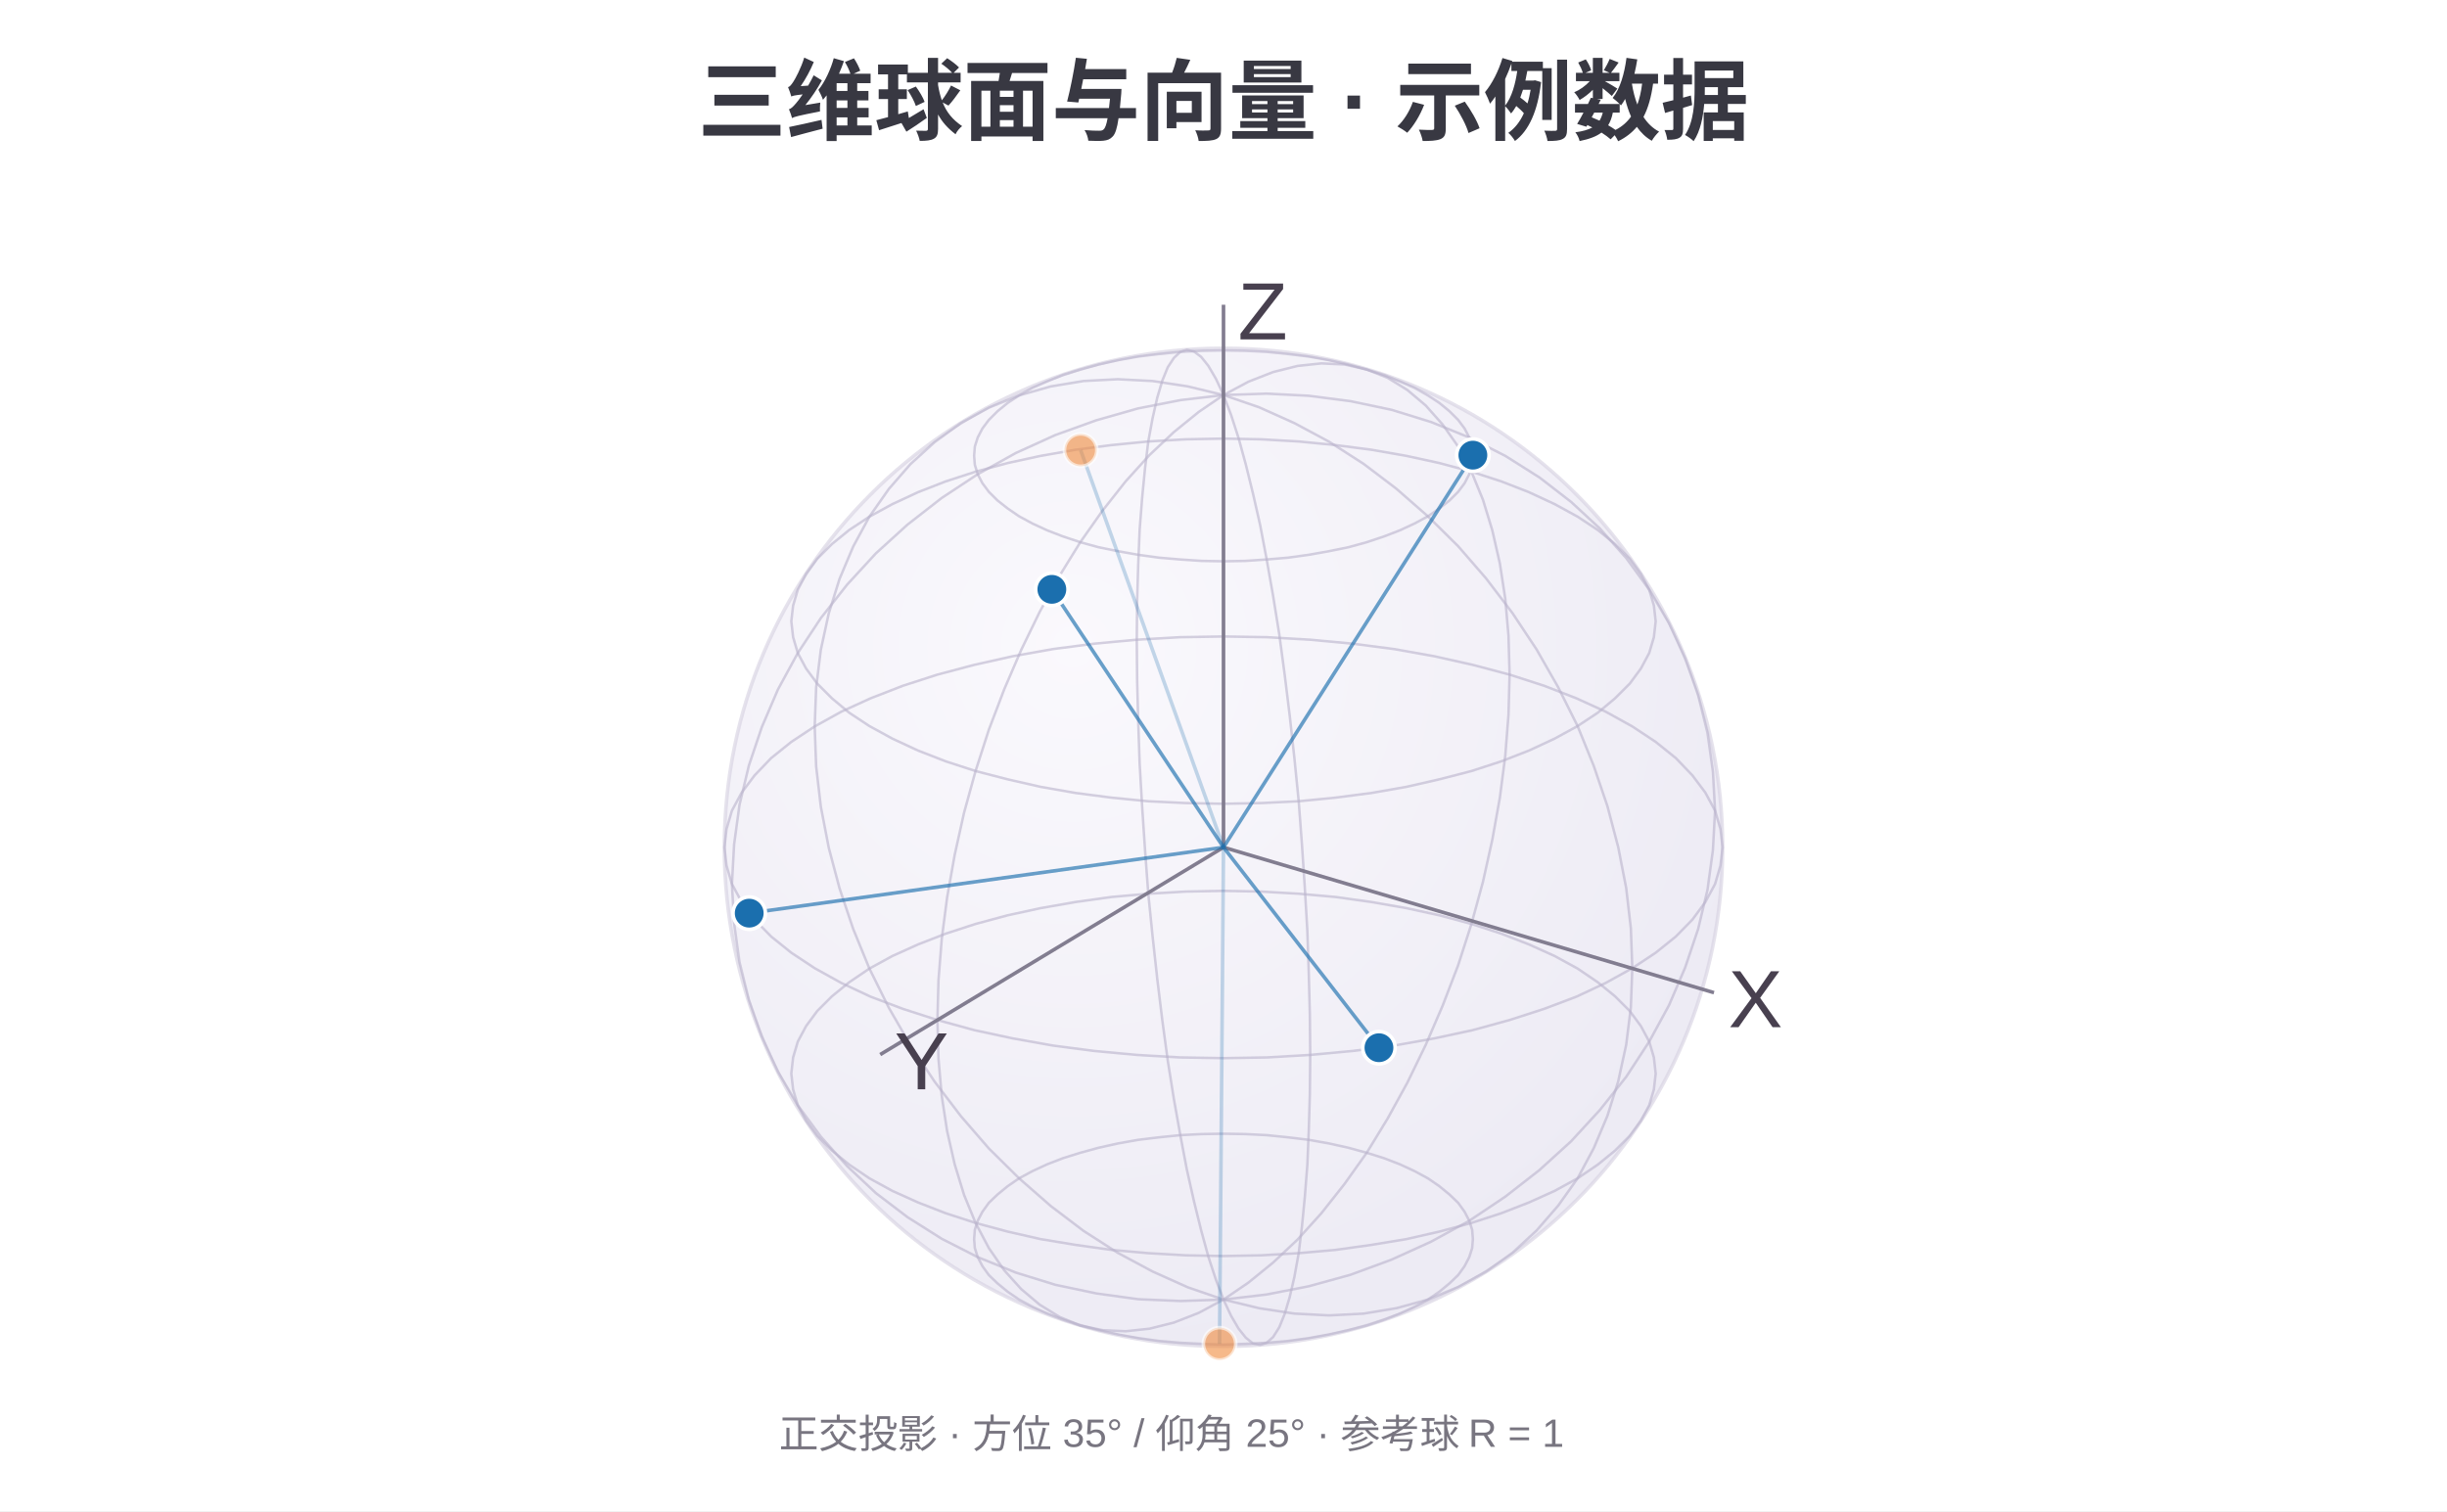
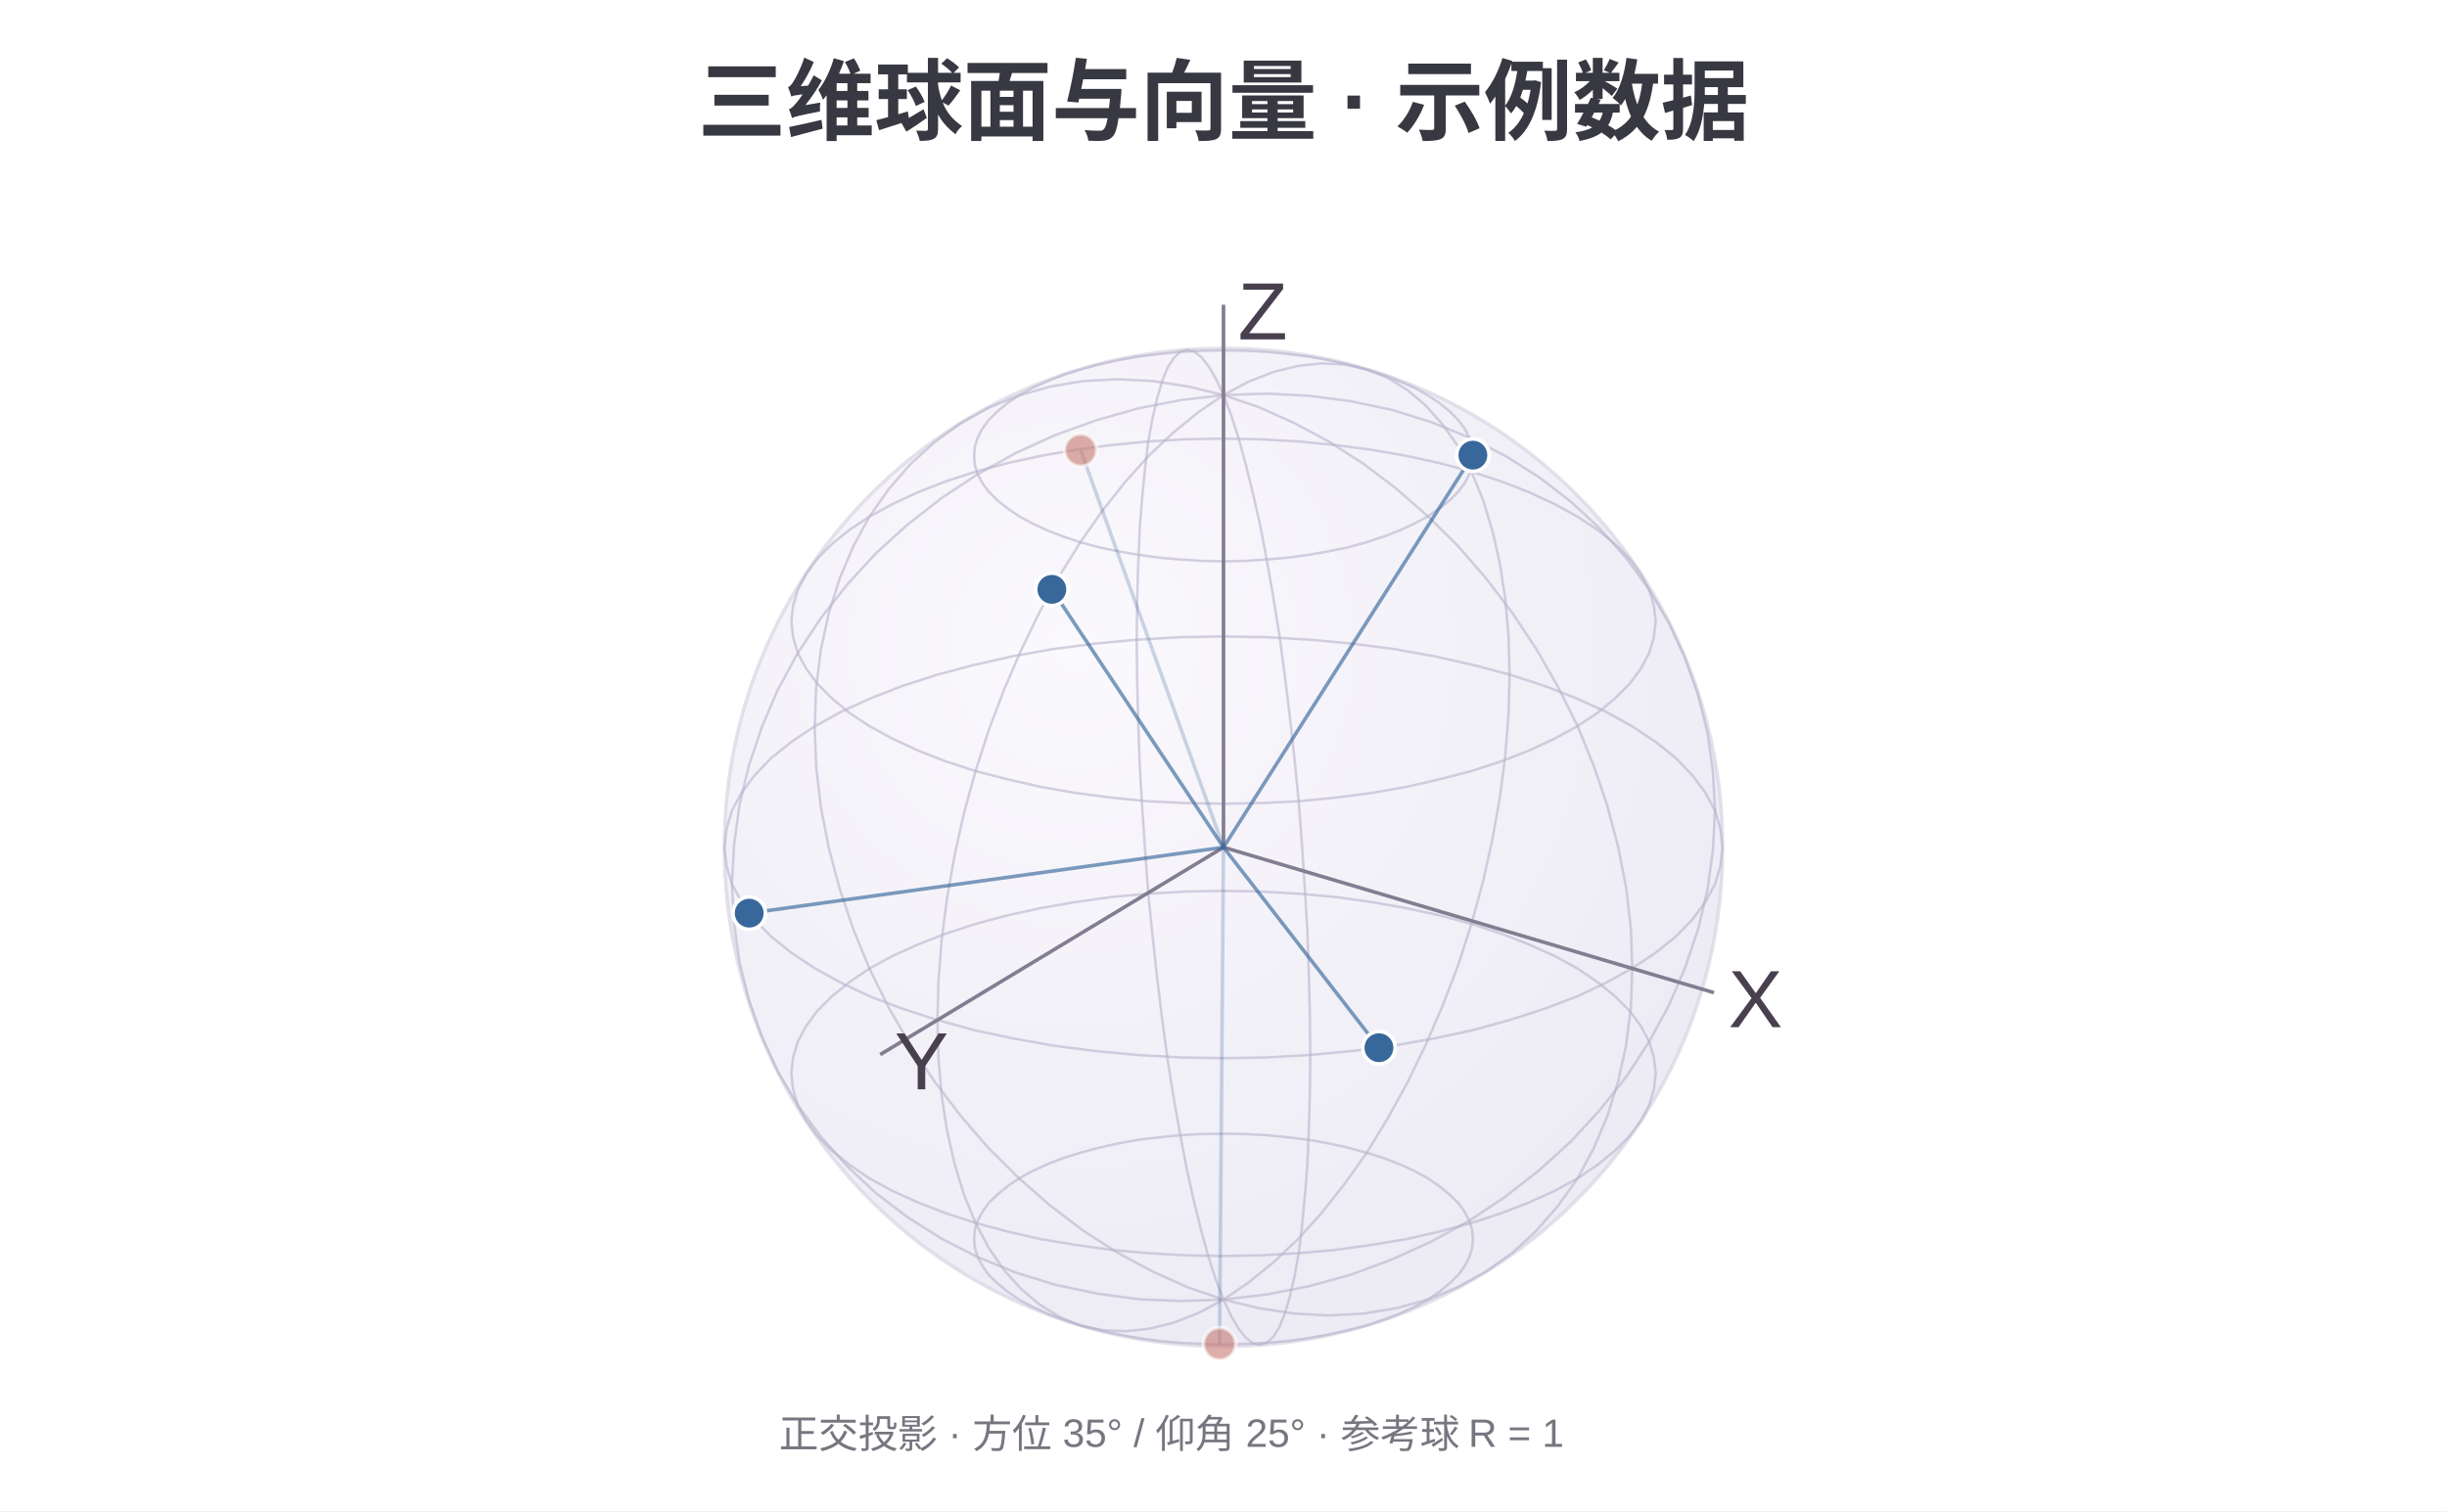
<svg xmlns="http://www.w3.org/2000/svg" width="680" height="420" version="1.1" baseProfile="full" viewBox="0 0 680 420">
  <rect width="680" height="420" x="0" y="0" fill="#fff" />
  <circle cx="340" cy="235.5" r="138.7" fill="url(#zr20-g0)" fill-opacity="0.65" stroke="#d7d3e2" stroke-opacity="0.65" class="zr20-cls-110" />
  <polyline points="396.8 361.2 393.1 363.2 389 365.1 384.6 366.8 379.8 368.4 374.7 369.7 369.3 370.9 363.7 371.9 357.9 372.7 352 373.2 346 373.5 340 373.7 334 373.5 328 373.2 322.1 372.7 316.3 371.9 310.7 370.9 305.3 369.7 300.2 368.4 295.4 366.8 291 365.1 286.9 363.2 283.2 361.2 280 359 277.2 356.7 274.8 354.4 273 351.9 271.7 349.4 270.9 346.9 270.7 344.4 270.9 341.8 271.7 339.3 273 336.8 274.8 334.3 277.2 332 280 329.7 283.2 327.5 286.9 325.5 291 323.6 295.4 321.9 300.2 320.4 305.3 319 310.7 317.8 316.3 316.8 322.1 316.1 328 315.5 334 315.2 340 315.1 346 315.2 352 315.5 357.9 316.1 363.7 316.8 369.3 317.8 374.7 319 379.8 320.4 384.6 321.9 389 323.6 393.1 325.5 396.8 327.5 400 329.7 402.8 332 405.2 334.3 407 336.8 408.3 339.3 409.1 341.8 409.3 344.4 409.1 346.9 408.3 349.4 407 351.9 405.2 354.4 402.8 356.7 400 359 396.8 361.2" fill="none" pointer-events="visible" stroke="#b9b3cb" stroke-width="0.7" stroke-opacity="0.6" class="zr20-cls-111" />
  <polyline points="438.4 327.5 432 331 424.9 334.2 417.2 337.2 408.9 339.9 400 342.3 390.8 344.4 381.1 346 371.1 347.4 360.9 348.3 350.5 348.9 340 349.1 329.5 348.9 319.1 348.3 308.9 347.4 298.9 346 289.2 344.4 280 342.3 271.1 339.9 262.8 337.2 255.1 334.2 248 331 241.6 327.5 236 323.7 231.2 319.8 227.1 315.7 224 311.5 221.7 307.2 220.4 302.8 219.9 298.4 220.4 293.9 221.7 289.5 224 285.2 227.1 281 231.2 276.9 236 273 241.6 269.2 248 265.7 255.1 262.5 262.8 259.5 271.1 256.8 280 254.4 289.2 252.4 298.9 250.7 308.9 249.3 319.1 248.4 329.5 247.8 340 247.6 350.5 247.8 360.9 248.4 371.1 249.3 381.1 250.7 390.8 252.4 400 254.4 408.9 256.8 417.2 259.5 424.9 262.5 432 265.7 438.4 269.2 444 273 448.8 276.9 452.9 281 456 285.2 458.3 289.5 459.6 293.9 460.1 298.4 459.6 302.8 458.3 307.2 456 311.5 452.9 315.7 448.8 319.8 444 323.7 438.4 327.5" fill="none" pointer-events="visible" stroke="#b9b3cb" stroke-width="0.7" stroke-opacity="0.6" class="zr20-cls-111" />
  <polyline points="453.6 269.1 446.2 273.2 438.1 277 429.1 280.4 419.5 283.5 409.3 286.3 398.6 288.6 387.4 290.6 375.9 292.1 364.1 293.2 352.1 293.9 340 294.1 327.9 293.9 315.9 293.2 304.1 292.1 292.6 290.6 281.4 288.6 270.7 286.3 260.5 283.5 250.9 280.4 241.9 277 233.8 273.2 226.4 269.1 219.9 264.8 214.3 260.3 209.7 255.6 206.1 250.7 203.4 245.7 201.9 240.6 201.3 235.5 201.9 230.4 203.4 225.3 206.1 220.3 209.7 215.5 214.3 210.7 219.9 206.2 226.4 201.9 233.8 197.8 241.9 194.1 250.9 190.6 260.5 187.5 270.7 184.8 281.4 182.4 292.6 180.4 304.1 178.9 315.9 177.8 327.9 177.1 340 176.9 352.1 177.1 364.1 177.8 375.9 178.9 387.4 180.4 398.6 182.4 409.3 184.8 419.5 187.5 429.1 190.6 438.1 194.1 446.2 197.8 453.6 201.9 460.1 206.2 465.7 210.7 470.3 215.5 473.9 220.3 476.6 225.3 478.1 230.4 478.7 235.5 478.1 240.6 476.6 245.7 473.9 250.7 470.3 255.6 465.7 260.3 460.1 264.8 453.6 269.1" fill="none" pointer-events="visible" stroke="#b9b3cb" stroke-width="0.7" stroke-opacity="0.6" class="zr20-cls-111" />
  <polyline points="438.4 201.8 432 205.3 424.9 208.6 417.2 211.6 408.9 214.3 400 216.6 390.8 218.7 381.1 220.4 371.1 221.7 360.9 222.7 350.5 223.2 340 223.4 329.5 223.2 319.1 222.7 308.9 221.7 298.9 220.4 289.2 218.7 280 216.6 271.1 214.3 262.8 211.6 255.1 208.6 248 205.3 241.6 201.8 236 198.1 231.2 194.1 227.1 190 224 185.8 221.7 181.5 220.4 177.1 219.9 172.7 220.4 168.3 221.7 163.9 224 159.5 227.1 155.3 231.2 151.2 236 147.3 241.6 143.6 248 140.1 255.1 136.8 262.8 133.8 271.1 131.1 280 128.7 289.2 126.7 298.9 125 308.9 123.7 319.1 122.7 329.5 122.1 340 121.9 350.5 122.1 360.9 122.7 371.1 123.7 381.1 125 390.8 126.7 400 128.7 408.9 131.1 417.2 133.8 424.9 136.8 432 140.1 438.4 143.6 444 147.3 448.8 151.2 452.9 155.3 456 159.5 458.3 163.9 459.6 168.3 460.1 172.7 459.6 177.1 458.3 181.5 456 185.8 452.9 190 448.8 194.1 444 198.1 438.4 201.8" fill="none" pointer-events="visible" stroke="#b9b3cb" stroke-width="0.7" stroke-opacity="0.6" class="zr20-cls-111" />
  <polyline points="396.8 143.5 393.1 145.5 389 147.4 384.6 149.1 379.8 150.7 374.7 152.1 369.3 153.2 363.7 154.2 357.9 155 352 155.5 346 155.9 340 156 334 155.9 328 155.5 322.1 155 316.3 154.2 310.7 153.2 305.3 152.1 300.2 150.7 295.4 149.1 291 147.4 286.9 145.5 283.2 143.5 280 141.3 277.2 139.1 274.8 136.7 273 134.3 271.7 131.8 270.9 129.2 270.7 126.7 270.9 124.1 271.7 121.6 273 119.1 274.8 116.7 277.2 114.3 280 112 283.2 109.9 286.9 107.8 291 106 295.4 104.2 300.2 102.7 305.3 101.3 310.7 100.1 316.3 99.1 322.1 98.4 328 97.8 334 97.5 340 97.4 346 97.5 352 97.8 357.9 98.4 363.7 99.1 369.3 100.1 374.7 101.3 379.8 102.7 384.6 104.2 389 106 393.1 107.8 396.8 109.9 400 112 402.8 114.3 405.2 116.7 407 119.1 408.3 121.6 409.1 124.1 409.3 126.7 409.1 129.2 408.3 131.8 407 134.3 405.2 136.7 402.8 139.1 400 141.3 396.8 143.5" fill="none" pointer-events="visible" stroke="#b9b3cb" stroke-width="0.7" stroke-opacity="0.6" class="zr20-cls-111" />
  <polyline points="453.6 269.1 453.2 258 451.9 246.8 449.7 235.5 446.7 224.1 442.9 212.9 438.4 201.8 433 191 427 180.5 420.3 170.4 413 160.8 405.2 151.8 396.8 143.5 388 135.8 378.9 128.9 369.4 122.8 359.7 117.6 349.9 113.2 340 109.8 330.1 107.4 320.3 105.9 310.6 105.4 301.1 105.9 292 107.4 283.2 109.9 274.8 113.3 267 117.6 259.7 122.9 253 129 247 135.9 241.6 143.6 237.1 151.9 233.3 160.9 230.3 170.5 228.1 180.6 226.8 191.1 226.4 201.9 226.8 213 228.1 224.2 230.3 235.6 233.3 246.9 237.1 258.2 241.6 269.2 247 280.1 253 290.5 259.7 300.6 267 310.2 274.8 319.2 283.2 327.5 292 335.2 301.1 342.1 310.6 348.2 320.3 353.4 330.1 357.8 340 361.2 349.9 363.6 359.7 365.1 369.4 365.6 378.9 365.1 388 363.6 396.8 361.2 405.2 357.7 413 353.4 420.3 348.2 427 342 433 335.1 438.4 327.5 442.9 319.1 446.7 310.1 449.7 300.5 451.9 290.4 453.2 280 453.6 269.1" fill="none" pointer-events="visible" stroke="#b9b3cb" stroke-width="0.7" stroke-opacity="0.6" class="zr20-cls-111" />
  <polyline points="364.1 293.2 364 282.1 363.7 270.5 363.3 258.7 362.6 246.8 361.8 234.7 360.9 222.7 359.7 210.7 358.4 198.9 357 187.5 355.5 176.3 353.8 165.7 352 155.5 350.2 146 348.2 137.2 346.2 129.1 344.2 121.8 342.1 115.3 340 109.8 337.9 105.3 335.8 101.7 333.8 99.2 331.8 97.7 329.8 97.2 328 97.8 326.2 99.5 324.5 102.1 323 105.8 321.6 110.5 320.3 116.2 319.1 122.7 318.2 130.1 317.4 138.3 316.7 147.2 316.3 156.9 316 167.1 315.9 177.8 316 189 316.3 200.5 316.7 212.3 317.4 224.3 318.2 236.3 319.1 248.4 320.3 260.3 321.6 272.1 323 283.6 324.5 294.7 326.2 305.4 328 315.5 329.8 325 331.8 333.9 333.8 342 335.8 349.3 337.9 355.7 340 361.2 342.1 365.7 344.2 369.3 346.2 371.8 348.2 373.4 350.2 373.8 352 373.2 353.8 371.6 355.5 368.9 357 365.2 358.4 360.5 359.7 354.9 360.9 348.3 361.8 340.9 362.6 332.7 363.3 323.8 363.7 314.2 364 304 364.1 293.2" fill="none" pointer-events="visible" stroke="#b9b3cb" stroke-width="0.7" stroke-opacity="0.6" class="zr20-cls-111" />
  <polyline points="260.5 283.5 260.8 272.4 261.7 261 263.2 249.4 265.3 237.6 267.9 225.9 271.1 214.3 274.8 202.8 279.1 191.5 283.8 180.6 288.9 170.1 294.4 160.1 300.2 150.7 306.4 141.9 312.8 133.8 319.4 126.5 326.2 120.1 333.1 114.5 340 109.8 346.9 106.1 353.8 103.4 360.6 101.7 367.2 101 373.6 101.3 379.8 102.7 385.6 105 391.1 108.4 396.2 112.7 400.9 118 405.2 124.1 408.9 131.1 412.1 138.9 414.7 147.4 416.8 156.6 418.3 166.4 419.2 176.7 419.5 187.5 419.2 198.6 418.3 210.1 416.8 221.7 414.7 233.4 412.1 245.1 408.9 256.8 405.2 268.3 400.9 279.5 396.2 290.4 391.1 300.9 385.6 310.9 379.8 320.4 373.6 329.1 367.2 337.2 360.6 344.5 353.8 350.9 346.9 356.5 340 361.2 333.1 364.9 326.2 367.6 319.4 369.3 312.8 370 306.4 369.7 300.2 368.4 294.4 366 288.9 362.6 283.8 358.3 279.1 353.1 274.8 346.9 271.1 339.9 267.9 332.1 265.3 323.6 263.2 314.4 261.7 304.6 260.8 294.3 260.5 283.5" fill="none" pointer-events="visible" stroke="#b9b3cb" stroke-width="0.7" stroke-opacity="0.6" class="zr20-cls-111" />
  <polyline points="203.4 245.7 204 234.7 205.5 223.7 208.1 212.8 211.7 202.1 216.2 191.6 221.7 181.5 228.1 171.8 235.4 162.5 243.4 153.8 252.2 145.8 261.7 138.4 271.7 131.8 282.3 125.9 293.3 120.9 304.7 116.8 316.3 113.5 328.1 111.2 340 109.8 351.9 109.4 363.7 110 375.3 111.5 386.7 113.9 397.7 117.3 408.3 121.6 418.3 126.7 427.8 132.7 436.6 139.5 444.6 146.9 451.9 155.1 458.3 163.9 463.8 173.2 468.3 183 471.9 193.2 474.5 203.7 476 214.4 476.6 225.3 476 236.3 474.5 247.3 471.9 258.2 468.3 268.9 463.8 279.4 458.3 289.5 451.9 299.3 444.6 308.5 436.6 317.2 427.8 325.2 418.3 332.6 408.3 339.3 397.7 345.1 386.7 350.1 375.3 354.3 363.7 357.5 351.9 359.8 340 361.2 328.1 361.6 316.3 361.1 304.7 359.5 293.3 357.1 282.3 353.7 271.7 349.4 261.7 344.3 252.2 338.3 243.4 331.6 235.4 324.1 228.1 315.9 221.7 307.2 216.2 297.9 211.7 288.1 208.1 277.9 205.5 267.4 204 256.6 203.4 245.7" fill="none" pointer-events="visible" stroke="#b9b3cb" stroke-width="0.7" stroke-opacity="0.6" class="zr20-cls-111" />
  <path d="M340 235.5L476.3 275.9" fill="none" pointer-events="visible" stroke="#827d90" class="zr20-cls-111" />
  <path d="M0 0l15.1 0l0 26.2l-15.1 0Z" transform="translate(480.3113 264.5633)" fill="none" pointer-events="visible" class="zr20-cls-111" />
  <text dominant-baseline="central" text-anchor="start" style="font: 22.578px Arial" y="13.095" transform="translate(480.3113 264.5633)" fill="#48404f">X</text>
  <path d="M340 235.5L244.6 293.1" fill="none" pointer-events="visible" stroke="#827d90" class="zr20-cls-111" />
  <path d="M0 0l15.1 0l0 26.2l-15.1 0Z" transform="translate(248.5538 281.8337)" fill="none" pointer-events="visible" class="zr20-cls-111" />
  <text dominant-baseline="central" text-anchor="start" style="font: 22.578px Arial" y="13.095" transform="translate(248.5538 281.8337)" fill="#48404f">Y</text>
  <path d="M340 235.5L340 84.7" fill="none" pointer-events="visible" stroke="#827d90" class="zr20-cls-111" />
  <path d="M0 0l13.8 0l0 26.2l-13.8 0Z" transform="translate(344 73.4116)" fill="none" pointer-events="visible" class="zr20-cls-111" />
  <text dominant-baseline="central" text-anchor="start" style="font: 22.578px Arial" y="13.095" transform="translate(344 73.4116)" fill="#48404f">Z</text>
-   <path d="M340 235.5L300.3 125.1" fill="none" pointer-events="visible" stroke="#1B6FAE" stroke-opacity="0.25" class="zr20-cls-111" />
-   <circle cx="300.3" cy="125.1" r="4.5" fill="#F08A3C" fill-opacity="0.6" stroke="#fff" stroke-opacity="0.6" class="zr20-cls-112" />
-   <path d="M340 235.5L338.9 373.5" fill="none" pointer-events="visible" stroke="#1B6FAE" stroke-opacity="0.25" class="zr20-cls-111" />
-   <circle cx="338.9" cy="373.5" r="4.5" fill="#F08A3C" fill-opacity="0.6" stroke="#fff" stroke-opacity="0.6" class="zr20-cls-112" />
-   <path d="M340 235.5L208.2 253.8" fill="none" pointer-events="visible" stroke="#1B6FAE" stroke-opacity="0.65" class="zr20-cls-111" />
-   <circle cx="208.2" cy="253.8" r="4.5" fill="#1B6FAE" stroke="#fff" class="zr20-cls-113" />
-   <path d="M340 235.5L409.3 126.5" fill="none" pointer-events="visible" stroke="#1B6FAE" stroke-opacity="0.65" class="zr20-cls-111" />
-   <circle cx="409.3" cy="126.5" r="4.5" fill="#1B6FAE" stroke="#fff" class="zr20-cls-113" />
-   <path d="M340 235.5L292.3 163.8" fill="none" pointer-events="visible" stroke="#1B6FAE" stroke-opacity="0.65" class="zr20-cls-111" />
-   <circle cx="292.3" cy="163.8" r="4.5" fill="#1B6FAE" stroke="#fff" class="zr20-cls-113" />
-   <path d="M340 235.5L383.2 291.2" fill="none" pointer-events="visible" stroke="#1B6FAE" stroke-opacity="0.65" class="zr20-cls-111" />
-   <circle cx="383.2" cy="291.2" r="4.5" fill="#1B6FAE" stroke="#fff" class="zr20-cls-113" />
+   <path d="M340 235.5L300.3 125.1" fill="none" pointer-events="visible" stroke="#38679b" stroke-opacity="0.25" class="zr20-cls-111" />
+   <circle cx="300.3" cy="125.1" r="4.5" fill="#c77972" fill-opacity="0.6" stroke="#fff" stroke-opacity="0.6" class="zr20-cls-112" />
+   <path d="M340 235.5L338.9 373.5" fill="none" pointer-events="visible" stroke="#38679b" stroke-opacity="0.25" class="zr20-cls-111" />
+   <circle cx="338.9" cy="373.5" r="4.5" fill="#c77972" fill-opacity="0.6" stroke="#fff" stroke-opacity="0.6" class="zr20-cls-112" />
+   <path d="M340 235.5L208.2 253.8" fill="none" pointer-events="visible" stroke="#38679b" stroke-opacity="0.65" class="zr20-cls-111" />
+   <circle cx="208.2" cy="253.8" r="4.5" fill="#38679b" stroke="#fff" class="zr20-cls-113" />
+   <path d="M340 235.5L409.3 126.5" fill="none" pointer-events="visible" stroke="#38679b" stroke-opacity="0.65" class="zr20-cls-111" />
+   <circle cx="409.3" cy="126.5" r="4.5" fill="#38679b" stroke="#fff" class="zr20-cls-113" />
+   <path d="M340 235.5L292.3 163.8" fill="none" pointer-events="visible" stroke="#38679b" stroke-opacity="0.65" class="zr20-cls-111" />
+   <circle cx="292.3" cy="163.8" r="4.5" fill="#38679b" stroke="#fff" class="zr20-cls-113" />
+   <path d="M340 235.5L383.2 291.2" fill="none" pointer-events="visible" stroke="#38679b" stroke-opacity="0.65" class="zr20-cls-111" />
+   <circle cx="383.2" cy="291.2" r="4.5" fill="#38679b" stroke="#fff" class="zr20-cls-113" />
  <path d="M0 0l247.1 0l0 12.8l-247.1 0Z" transform="translate(216.47 391.24)" fill="none" pointer-events="visible" class="zr20-cls-111" />
  <text dominant-baseline="central" text-anchor="start" style="font: 11px Arial" xml:space="preserve" y="6.38" transform="translate(216.47 391.24)" fill="#787580">正交投影 · 方位 35° / 仰角 25° · 参考球 R = 1</text>
  <path d="M-154.3 0l308.7 0l0 28.5l-308.7 0Z" transform="translate(340 12)" fill="rgb(0,0,0)" fill-opacity="0" stroke="#3c3c41" stroke-width="0" class="zr20-cls-114" />
  <path d="M-154.3 0l308.7 0l0 28.5l-308.7 0Z" transform="translate(340 12)" fill="none" pointer-events="visible" class="zr20-cls-114" />
  <text dominant-baseline="central" text-anchor="middle" style="font-size:24.578px;font-family:Arial;font-weight:bold;" xml:space="preserve" y="14.255" transform="translate(340 12)" fill="#383842">三维球面与向量 · 示例数据</text>
  <defs>
    <radialGradient gradientUnits="objectBoundingBox" cx="0.35" cy="0.3" r="0.7" id="zr20-g0">
      <stop offset="0%" stop-color="#f8f6fc" />
      <stop offset="100%" stop-color="#e4e1ef" />
    </radialGradient>
  </defs>
  <style>
.zr20-cls-110:hover {
cursor:pointer;
fill:[object Object];
}
.zr20-cls-111:hover {
cursor:pointer;
}
.zr20-cls-112:hover {
cursor:pointer;
- fill:rgba(255,151,66,1);
+ fill:rgba(218,133,125,1);
}
.zr20-cls-113:hover {
cursor:pointer;
- fill:rgba(29,122,191,1);
+ fill:rgba(61,113,170,1);
}
.zr20-cls-114:hover {
pointer-events:none;
}



</style>
</svg>
